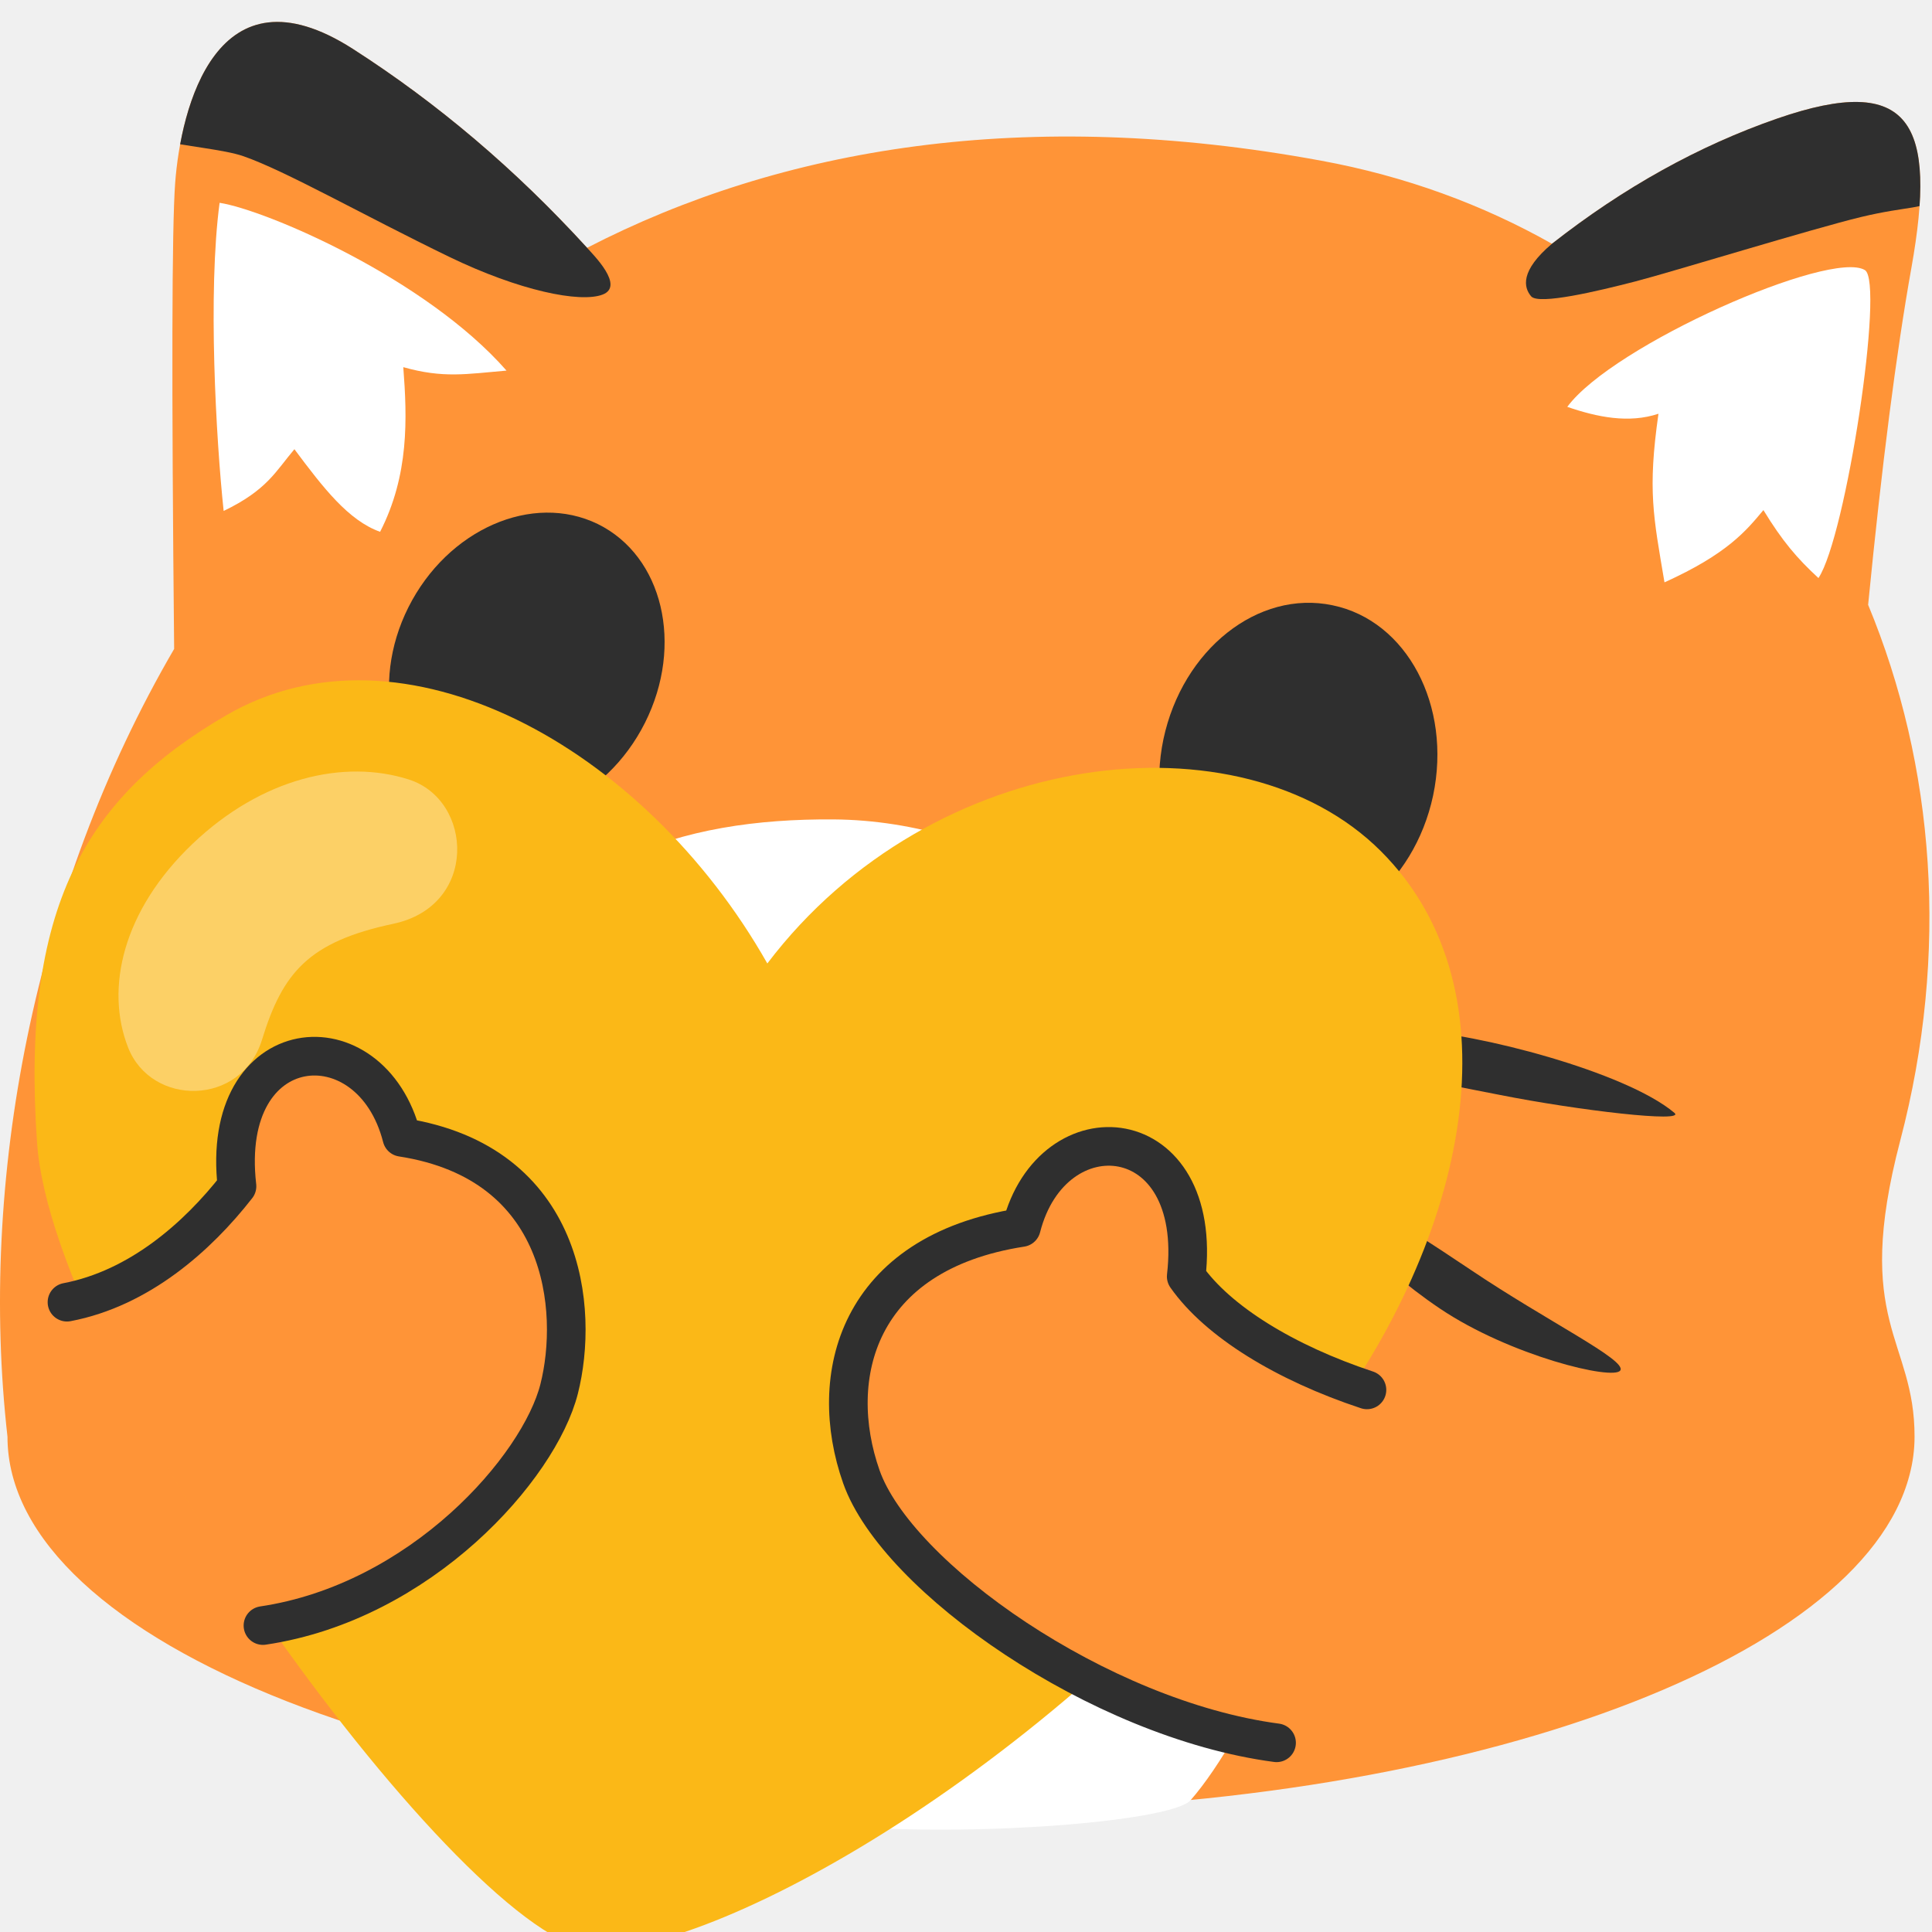
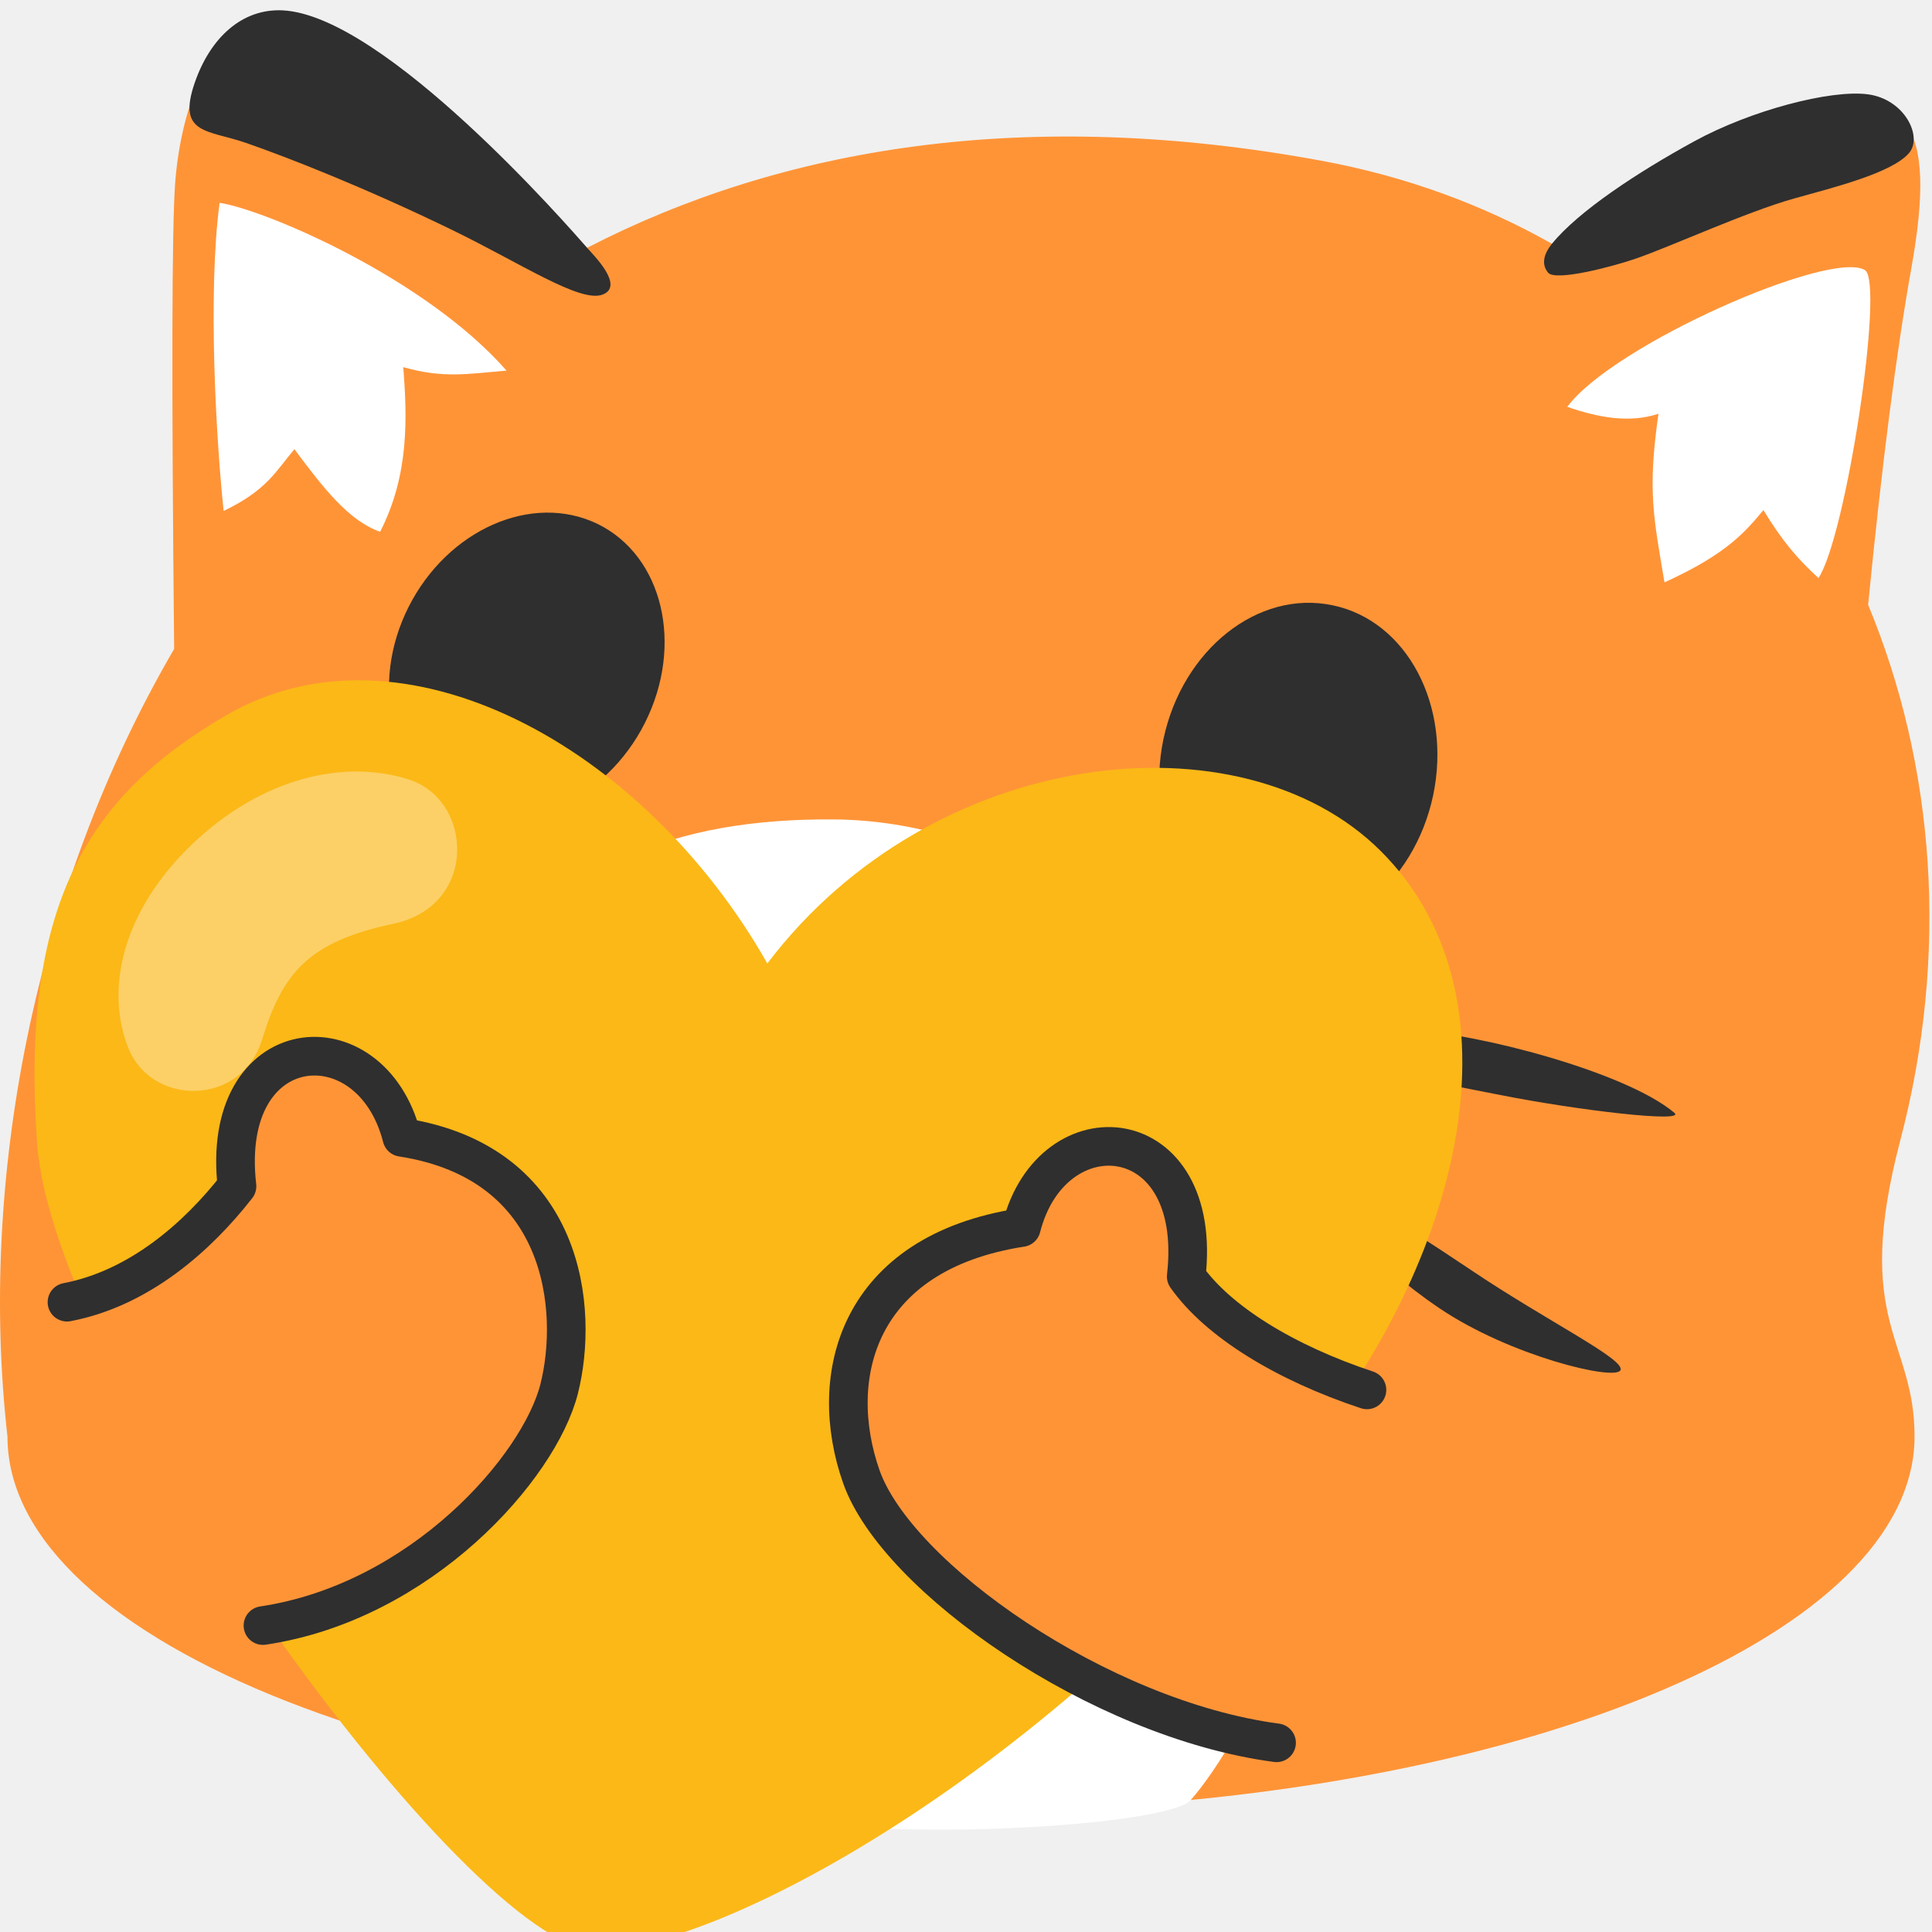
<svg xmlns="http://www.w3.org/2000/svg" width="128px" height="128px" viewBox="0 0 750 750" style="shape-rendering: geometricPrecision">
  <g id="foxcat-yellow-heart">
    <g id="foxcatblob" transform="translate(0,8.508816)" fill="none">
      <g id="Body">
-         <clipPath id="body-mask" maskUnits="userSpaceOnUse">
-           <use href="#body" height="100%" width="100%" />
-         </clipPath>
        <path id="body" fill="#ff9437" d="M227.907,87.691 C303.535,48.64 398.331,32.785 512.805,53.856 C545.561,59.865 575.596,70.937 602.463,86.121 C630.355,64.247 659.534,48.037 690,37.491 C742,19.491 752,39.491 742,95.491 C736.144,128.284 730.546,171.877 725.204,226.273 C751.04,288.613 756.818,361.338 737.696,434.165 C718.989,505.308 743.284,511.074 743.226,549.205 C743.226,554.207 742.578,559.15 741.284,564.034 C722.342,637.236 564.748,694.491 373.093,694.491 C168.614,694.491 2.902,629.41 2.902,549.205 C-8.3,450.296 12.857,337.343 67.602,243.405 C66.574,140.127 66.707,79.822 68,62.491 C70.162,33.524 84,-23.509 137,10.491 C169.904,31.599 200.206,57.333 227.907,87.691 Z" />
        <path id="stomach-floof" fill="white" d="m 130.764,508.453 c 14.299,6.367 21.31,11.98 32.57,26.136 -13.297,-33.305 -14.393,-89.969 13.681,-144.854 32.913,-64.345 87.574,-80.551 146.506,-80.15 62.914,0.428 128.613,39.441 152.426,104.493 24.409,66.679 20.551,124.35 -0.489,142.28 21.226,-5.446 25.183,-7.569 38.938,-8.014 2.894,46.543 -29.825,116.329 -52.21,141.991 -6.785,7.779 -78.321,14.257 -134.308,10.153 -55.987,-4.103 -156.123,-20.307 -161.521,-30.73 -27.187,-52.497 -31.142,-104.123 -35.594,-161.305 z" />
        <path id="ear-floof-right" fill="white" d="m 86.821,189.842 c -2.952,-27.83 -6.196,-84.866 -1.572,-119.62 17.738,2.73 79.763,29.115 111.38,65.136 -15.75,1.353 -24.507,3.039 -40.071,-1.336 1.527,19.895 2.275,41.883 -9.003,63.919 -12.299,-4.394 -22.025,-17.019 -33.268,-32.068 -7.346,8.682 -10.584,15.833 -27.467,23.969 z" />
        <path id="ear-floof-left" fill="white" d="m 608.417,149.437 c 17.698,-24.043 102.243,-61.188 115.539,-53.095 7.68,4.675 -7.346,103.518 -18.032,119.546 -8.348,-7.68 -14.025,-14.359 -21.371,-26.38 -6.679,8.014 -14.025,17.03 -38.402,28.05 -4.341,-25.712 -6.578,-35.686 -2.337,-65.45 -11.539,3.824 -23.709,1.336 -35.396,-2.671 z" />
-         <path id="ear-contour-right" clip-path="url(#body-mask)" fill="#2f2f2f" d="m 49.789,31.403 c -14.292,16.068 29.713,15.521 44.657,20.713 16.509,5.736 46.316,22.783 79.865,39.043 27.215,13.19 50.879,18.017 59.606,14.693 8.727,-3.324 -3.66,-15.471 -6.01,-18.162 C 220.881,79.646 132.357,-13.101 107.683,-9.838 92.031,-7.767 64.081,15.335 49.789,31.403 Z" />
-         <path id="ear-contour-left" clip-path="url(#body-mask)" fill="#2f2f2f" d="m 594.392,106.527 c 2.929,3.431 25.858,-2.011 40.483,-5.793 13.883,-3.59 68.978,-20.526 87.619,-25.009 18.286,-4.397 25.723,-3.01 27.175,-7.265 4.339,-12.718 -3.673,-30.888 -11.354,-36.899 -7.68,-6.011 -53.566,-1.356 -76.303,12.021 -6.368,3.747 -47.114,32.005 -59.55,42.54 -12.436,10.534 -10.999,16.974 -8.071,20.406 z" />
+         <path id="ear-contour-right" fill="#2f2f2f" d="m 75.639,23.485 c -7.058,20.313 4.963,18.308 19.906,23.5 16.509,5.736 45.949,17.284 79.498,33.544 27.215,13.19 50.146,28.648 58.873,25.324 8.727,-3.324 -3.66,-15.471 -6.01,-18.162 C 220.881,79.646 149.297,-2.467 109.773,-4.484 94.005,-5.288 81.681,6.097 75.639,23.485 Z" />
+         <path id="ear-contour-left" fill="#2f2f2f" d="m 600.991,97.362 c 2.929,3.431 24.868,-2.333 33.884,-5.427 13.65,-4.683 43.157,-18.233 61.621,-23.394 15.205,-4.25 37.864,-9.849 44.556,-17.605 5.516,-6.394 -1.717,-21.053 -16.119,-22.859 -14.402,-1.805 -45.166,6.196 -67.21,18.255 -22.043,12.059 -44.972,27.148 -55.26,39.789 -2.905,3.569 -4.401,7.81 -1.472,11.241 z" />
      </g>
      <g id="eyes" transform="translate(33,190.4912)">
        <path id="left-eye" d="m 523.331,109.834 c -7.4,34.708 -36.728,57.983 -65.513,51.959 -28.989,-6.093 -46.436,-39.157 -39.172,-73.865 7.4,-34.776 36.728,-58.051 65.649,-51.959 28.853,5.956 46.368,38.952 39.036,73.865 z" style="fill:#2f2f2f" />
        <path id="right-eye" d="M 125.552,36.727 C 140.801,6.428 173.708,-7.921 199.056,4.426 224.338,16.839 232.565,51.342 217.382,81.574 202.2,111.806 169.36,126.222 144.012,113.809 118.73,101.395 110.437,66.825 125.552,36.727 Z" style="fill:#2f2f2f" />
      </g>
      <g id="whiskers" transform="translate(33,190.4912)">
        <g transform="translate(0.391648,152.6595)" style="fill:#2f2f2f">
          <path id="Right-bottom-wisker" d="m 483.608,112.341 c 2.536,-3.92 24.188,8.94 54,29 29.812,20.06 60.606,34.972 58,39 -2.606,4.028 -42.805,-5.701 -70,-24 -27.195,-18.299 -44.536,-40.08 -42,-44 z" />
          <path id="Right-top-wisker" d="m 491.608,57.341 c -2,-6 -2,-10 23,-9 25,1 83,16 102,32 4.699,3.957 -37.129,-0.875 -68,-7 -30.871,-6.125 -55,-10 -57,-16 z" />
          <path id="Left-bottom-wisker" d="m 117.608,60.341 c -19,21 -52,36 -84,53 -32,17 -49.439,8.263 -14,-13 35.439,-21.263 84,-43 98,-40 z" />
          <path id="Left-top-wisker" d="M 122.608,0.341 C 69.608,-1.659 15.608,5.341 6.608,16.341 c 0,3.438 103,3 116,0 13,-3 8.636,-15.674 0,-16 z" />
        </g>
      </g>
      <g id="mouth" transform="translate(33,190.4912)">
        <path d="m 196,176 c 13.333,47.333 23,71.333 29,72 6,0.667 26.667,-18 62,-56 27.333,46 43.667,71.333 49,76 5.333,4.667 28,-15.667 68,-61" style="stroke:#2f2f2f;stroke-width:30;stroke-linecap:round;stroke-linejoin:round" />
      </g>
      <g>
        <g transform="translate(13 255)">
          <path fill="#FBB817" d="M523.079 66.934c54.087 54.088 33.802 149.947-23.638 225.507C403 420 266 495 217.379 493.369c-48.621-1.631-209.603-222.173-215.99-313.27C-5 89 20 46 74.858 14.147 142.991-25.411 237 26 284.876 110.508 349 26 468.99 12.847 523.079 66.934z" />
        </g>
        <path d="M74.715 319.095c-27.016 25.776-34 56-25 79s44 23 52-3 18-38 51-45 31-48 6-56-56.985-.776-84 25z" fill-opacity=".34" fill="#FFF" />
      </g>
      <g>
        <path id="right-arm" fill="#ff9437" stroke="#2f2f2f" stroke-width="15" stroke-linecap="round" stroke-linejoin="round" d="m 26,497 c 28,-5.333 50.638,-25.317 66,-45 -7,-61 52,-66 64,-19 63.802,9.861 68.785,67.112 61.059,97.66 -7.726,30.548 -53.617,82.745 -114.981,91.87" />
        <path id="left-arm" fill="#ff9437" stroke="#2f2f2f" stroke-width="15" stroke-linecap="round" stroke-linejoin="round" d="m 530.651,531.043 c -31.778,-10.528 -57.873,-26.529 -70.162,-44.029 7,-61 -52,-66 -64,-19 -63.802,9.861 -75.802,57.929 -62.099,96.783 13.704,38.854 92.247,94.121 161.167,103.247" />
      </g>
    </g>
  </g>
</svg>
